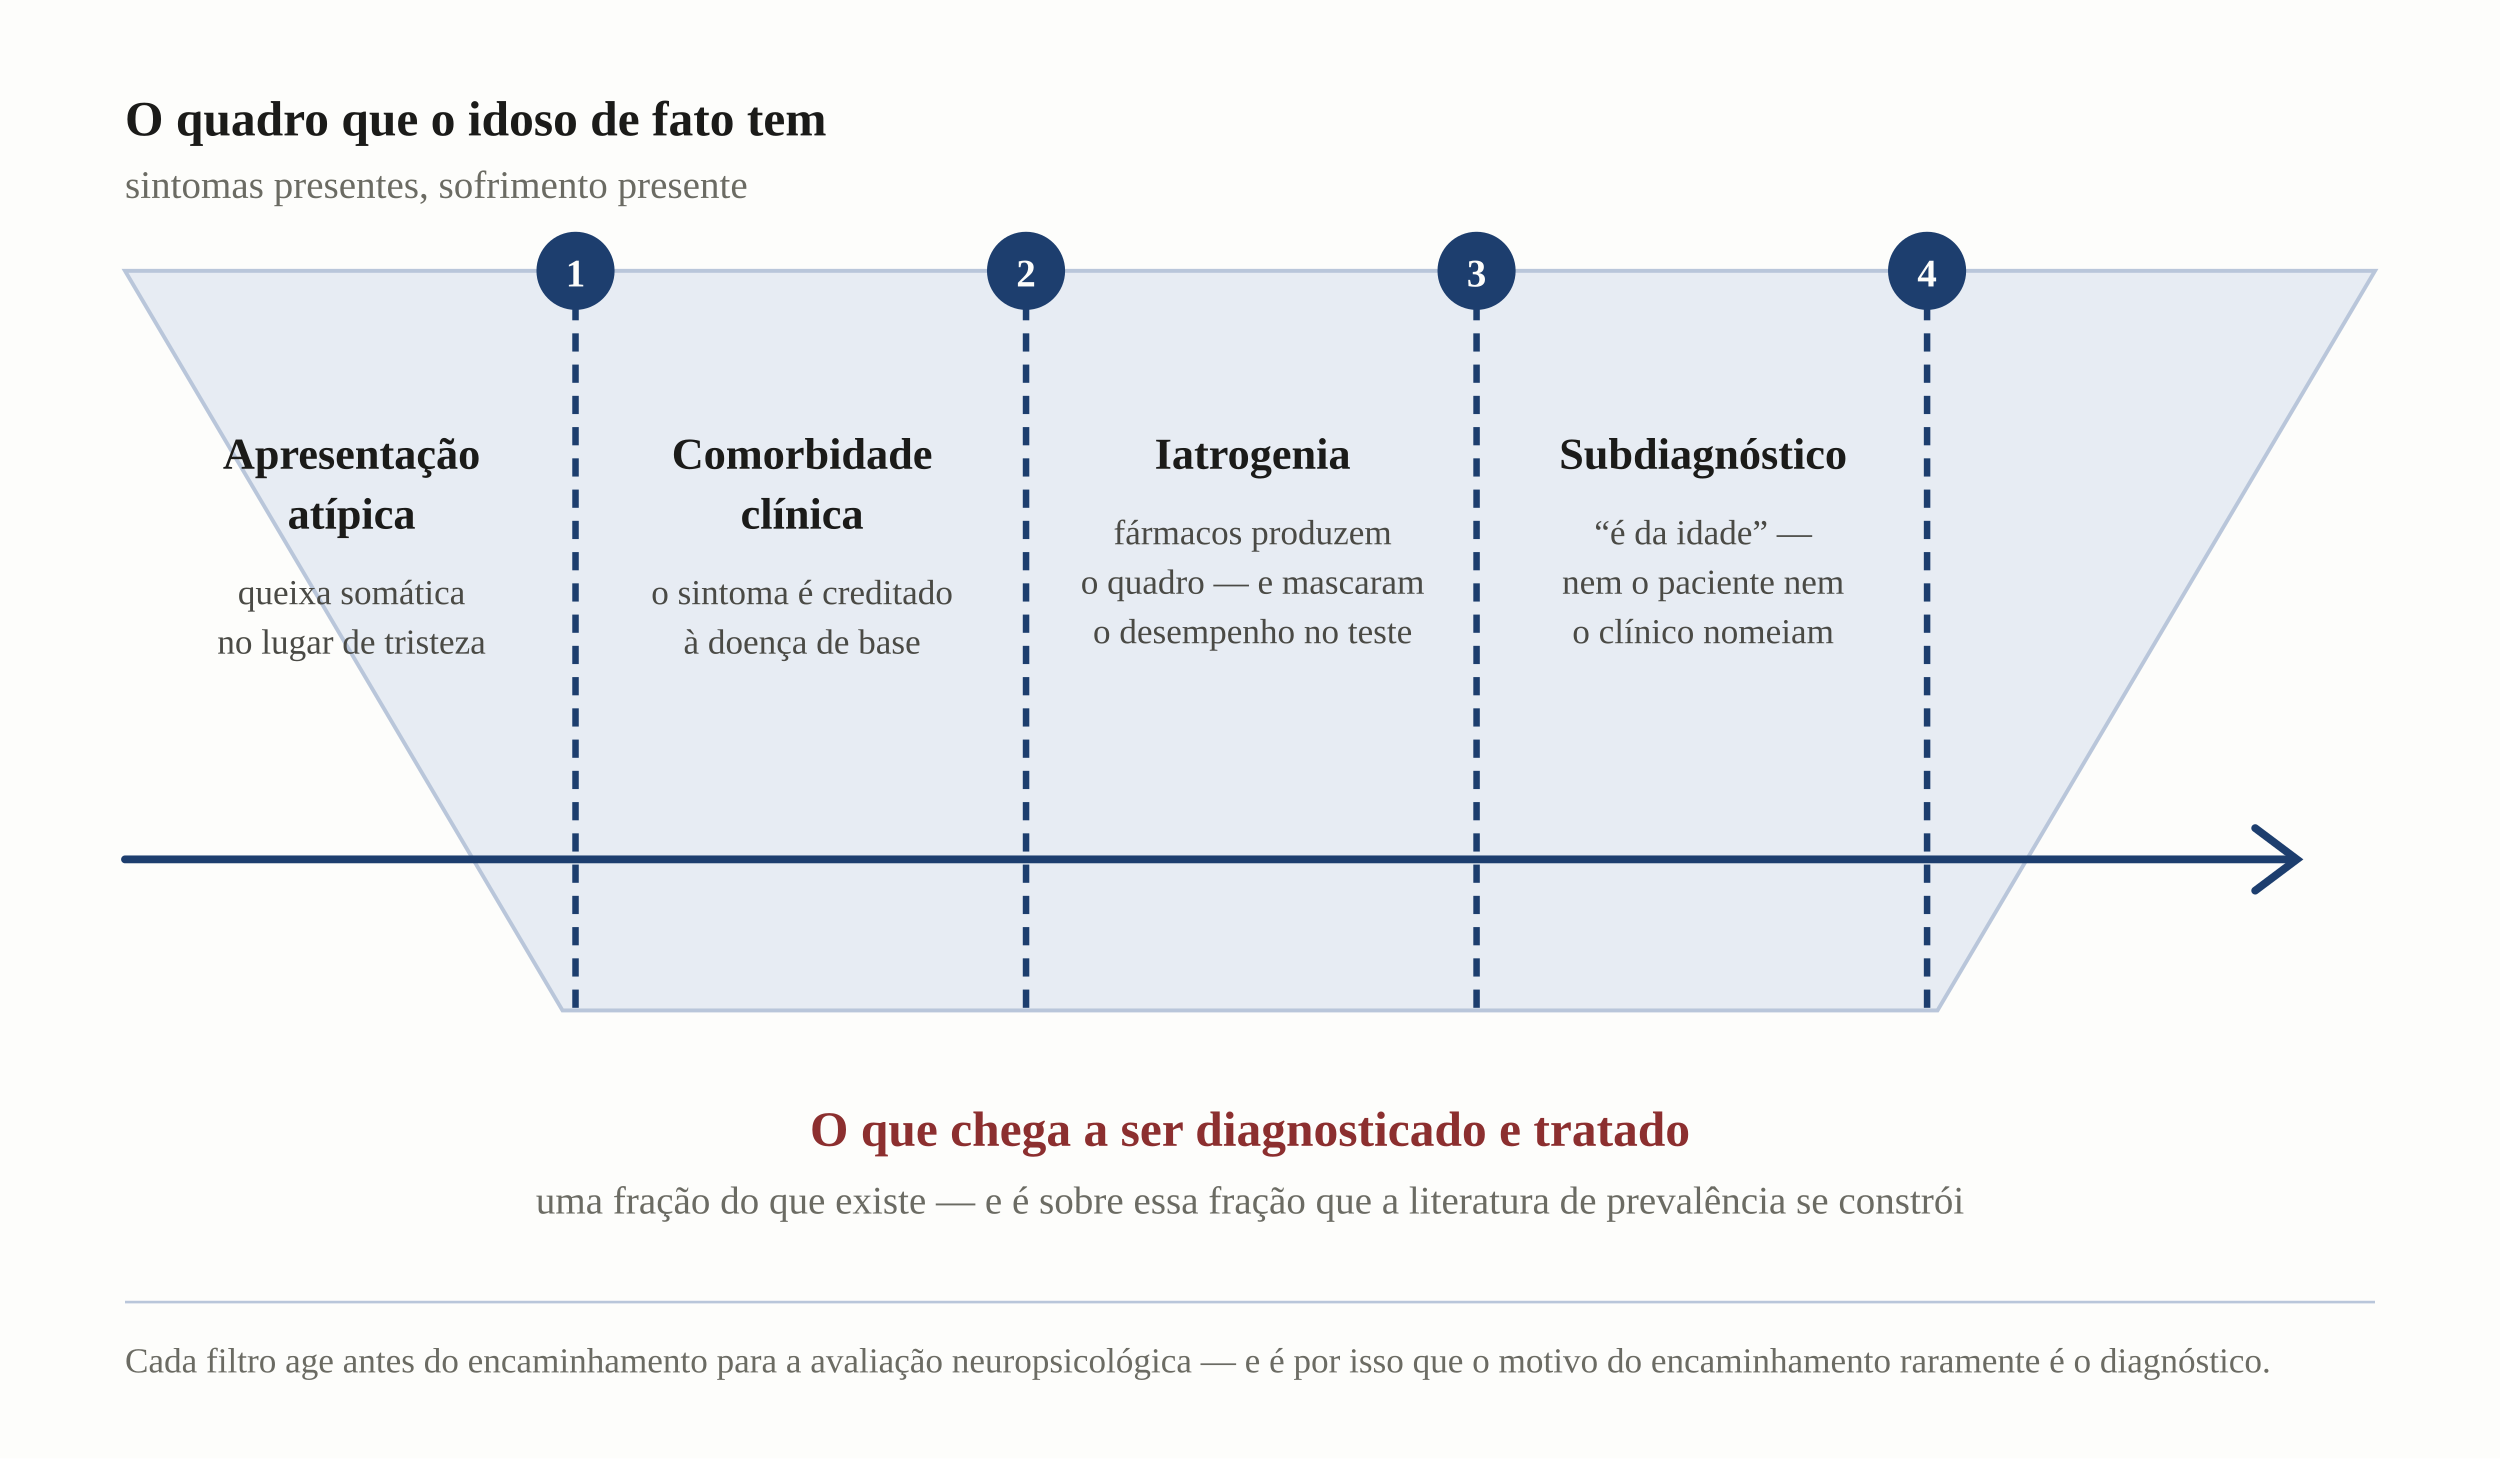
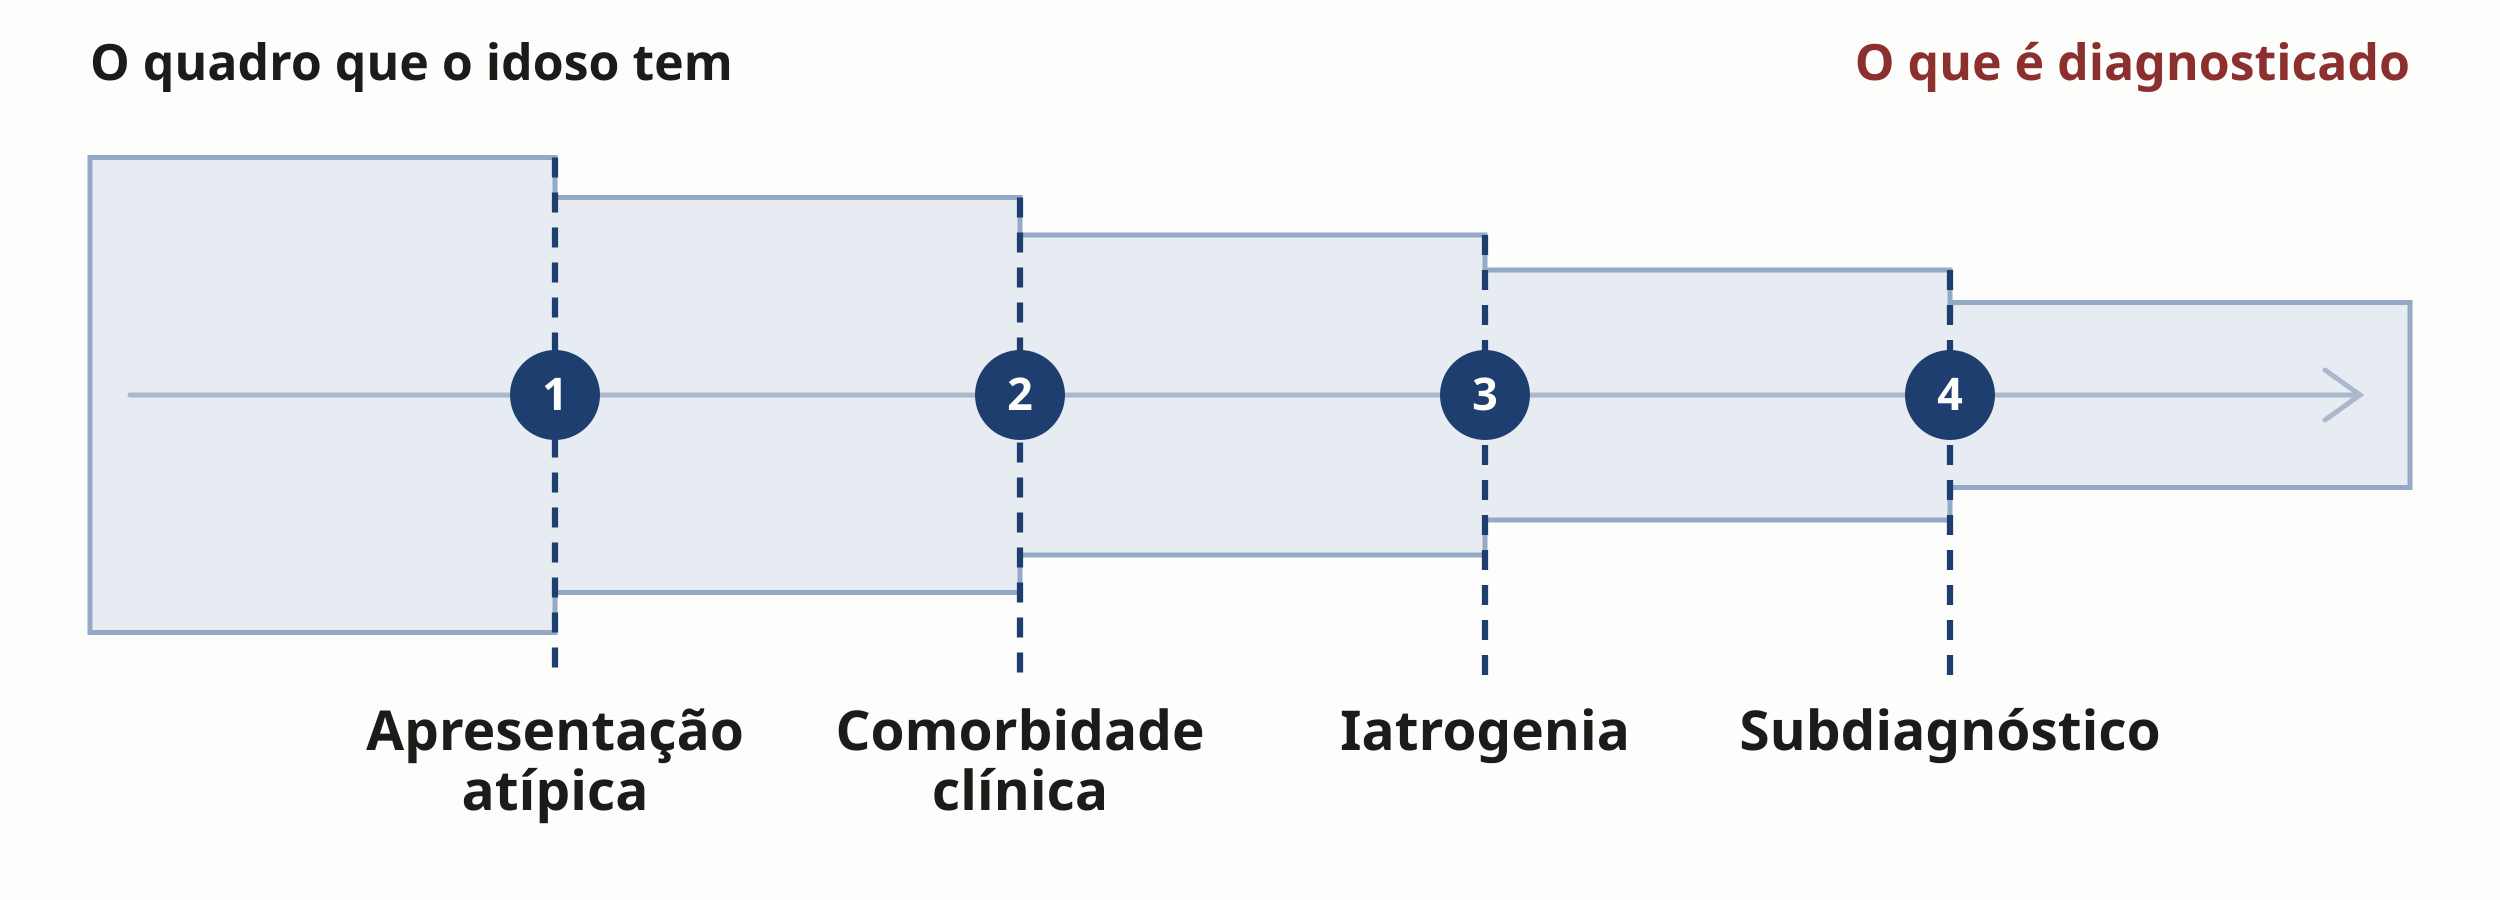
- <svg xmlns="http://www.w3.org/2000/svg" viewBox="0 0 960 560" width="960" height="560" role="img" aria-label="Funil com quatro filtros entre o quadro psiquiátrico presente no idoso e o diagnóstico que chega a ser registrado: apresentação atípica, comorbidade clínica, iatrogenia e subdiagnóstico">
-   <rect width="960" height="560" fill="#fdfdfb" />
-   <g font-family="Source Sans 3, Segoe UI, system-ui, sans-serif">
-     <text x="48" y="52" font-size="19" font-weight="600" fill="#1b1b19">O quadro que o idoso de fato tem</text>
-     <text x="48" y="76" font-size="15" fill="#6b6b63">sintomas presentes, sofrimento presente</text>
-     <path d="M48 104 H912 L744 388 H216 Z" fill="#e7ecf3" stroke="#b9c6da" stroke-width="1.5" />
-     <g stroke="#1d3e6e" stroke-width="2.5" stroke-dasharray="7 5">
-       <path d="M221 104 V388" />
-       <path d="M394 104 V388" />
-       <path d="M567 104 V388" />
-       <path d="M740 104 V388" />
+ <svg xmlns="http://www.w3.org/2000/svg" viewBox="0 0 1000 360" width="1000" height="360" role="img" aria-label="Funil em quatro degraus: entre o quadro psiquiátrico que o idoso de fato tem e o que chega a ser diagnosticado há quatro filtros — apresentação atípica, comorbidade clínica, iatrogenia e subdiagnóstico">
+   <rect width="1000" height="360" fill="#fdfdfb" />
+   <g font-family="'Source Sans 3','Segoe UI',system-ui,sans-serif">
+     <text x="36" y="32" font-size="20" font-weight="600" fill="#1b1b19">O quadro que o idoso tem</text>
+     <text x="964" y="32" font-size="20" font-weight="600" fill="#8c2f2f" text-anchor="end">O que é diagnosticado</text>
+     <path d="M36 63 H222 L222 79 H408 L408 94 H594 L594 108 H780 L780 121 H964 V195 H780 L780 208 H594 L594 222 H408 L408 237 H222 L222 253 H36 Z" fill="#e7ecf3" stroke="#93a9c6" stroke-width="2" />
+     <g stroke="#1d3e6e" stroke-width="2" fill="none" stroke-linecap="round" opacity="0.3">
+       <path d="M52 158 H944" />
+       <path d="M930 148 l14 10 -14 10" />
    </g>
-     <g fill="#1d3e6e" font-size="15" font-weight="700" text-anchor="middle">
-       <circle cx="221" cy="104" r="15" fill="#1d3e6e" />
-       <text x="221" y="110" fill="#fdfdfb">1</text>
-       <circle cx="394" cy="104" r="15" fill="#1d3e6e" />
-       <text x="394" y="110" fill="#fdfdfb">2</text>
-       <circle cx="567" cy="104" r="15" fill="#1d3e6e" />
-       <text x="567" y="110" fill="#fdfdfb">3</text>
-       <circle cx="740" cy="104" r="15" fill="#1d3e6e" />
-       <text x="740" y="110" fill="#fdfdfb">4</text>
+     <g stroke="#1d3e6e" stroke-width="2.5" stroke-dasharray="8 6">
+       <path d="M222 63 V270" />
+       <path d="M408 79 V270" />
+       <path d="M594 94 V270" />
+       <path d="M780 108 V270" />
    </g>
-     <g text-anchor="middle" fill="#1b1b19">
-       <text x="135" y="180" font-size="17" font-weight="600">Apresentação</text>
-       <text x="135" y="203" font-size="17" font-weight="600">atípica</text>
-       <text x="135" y="232" font-size="13.5" fill="#4a4a45">queixa somática</text>
-       <text x="135" y="251" font-size="13.5" fill="#4a4a45">no lugar de tristeza</text>
-       <text x="308" y="180" font-size="17" font-weight="600">Comorbidade</text>
-       <text x="308" y="203" font-size="17" font-weight="600">clínica</text>
-       <text x="308" y="232" font-size="13.5" fill="#4a4a45">o sintoma é creditado</text>
-       <text x="308" y="251" font-size="13.5" fill="#4a4a45">à doença de base</text>
-       <text x="481" y="180" font-size="17" font-weight="600">Iatrogenia</text>
-       <text x="481" y="209" font-size="13.5" fill="#4a4a45">fármacos produzem</text>
-       <text x="481" y="228" font-size="13.5" fill="#4a4a45">o quadro — e mascaram</text>
-       <text x="481" y="247" font-size="13.5" fill="#4a4a45">o desempenho no teste</text>
-       <text x="654" y="180" font-size="17" font-weight="600">Subdiagnóstico</text>
-       <text x="654" y="209" font-size="13.5" fill="#4a4a45">“é da idade” —</text>
-       <text x="654" y="228" font-size="13.5" fill="#4a4a45">nem o paciente nem</text>
-       <text x="654" y="247" font-size="13.5" fill="#4a4a45">o clínico nomeiam</text>
+     <g text-anchor="middle" font-size="18" font-weight="700">
+       <circle cx="222" cy="158" r="18" fill="#1d3e6e" />
+       <text x="222" y="164" fill="#fdfdfb">1</text>
+       <circle cx="408" cy="158" r="18" fill="#1d3e6e" />
+       <text x="408" y="164" fill="#fdfdfb">2</text>
+       <circle cx="594" cy="158" r="18" fill="#1d3e6e" />
+       <text x="594" y="164" fill="#fdfdfb">3</text>
+       <circle cx="780" cy="158" r="18" fill="#1d3e6e" />
+       <text x="780" y="164" fill="#fdfdfb">4</text>
    </g>
-     <g stroke="#1d3e6e" stroke-width="3" fill="none" stroke-linecap="round">
-       <path d="M48 330 H880" />
-       <path d="M866 318 l16 12 -16 12" />
+     <g text-anchor="middle" fill="#1b1b19" font-size="22" font-weight="600">
+       <text x="222" y="300">Apresentação</text>
+       <text x="222" y="324">atípica</text>
+       <text x="408" y="300">Comorbidade</text>
+       <text x="408" y="324">clínica</text>
+       <text x="594" y="300">Iatrogenia</text>
+       <text x="780" y="300">Subdiagnóstico</text>
    </g>
-     <text x="480" y="440" font-size="19" font-weight="600" fill="#8c2f2f" text-anchor="middle">O que chega a ser diagnosticado e tratado</text>
-     <text x="480" y="466" font-size="15" fill="#6b6b63" text-anchor="middle">uma fração do que existe — e é sobre essa fração que a literatura de prevalência se constrói</text>
-     <line x1="48" y1="500" x2="912" y2="500" stroke="#b9c6da" stroke-width="1" />
-     <text x="48" y="527" font-size="13.5" fill="#6b6b63">Cada filtro age antes do encaminhamento para a avaliação neuropsicológica — e é por isso que o motivo do encaminhamento raramente é o diagnóstico.</text>
  </g>
</svg>
